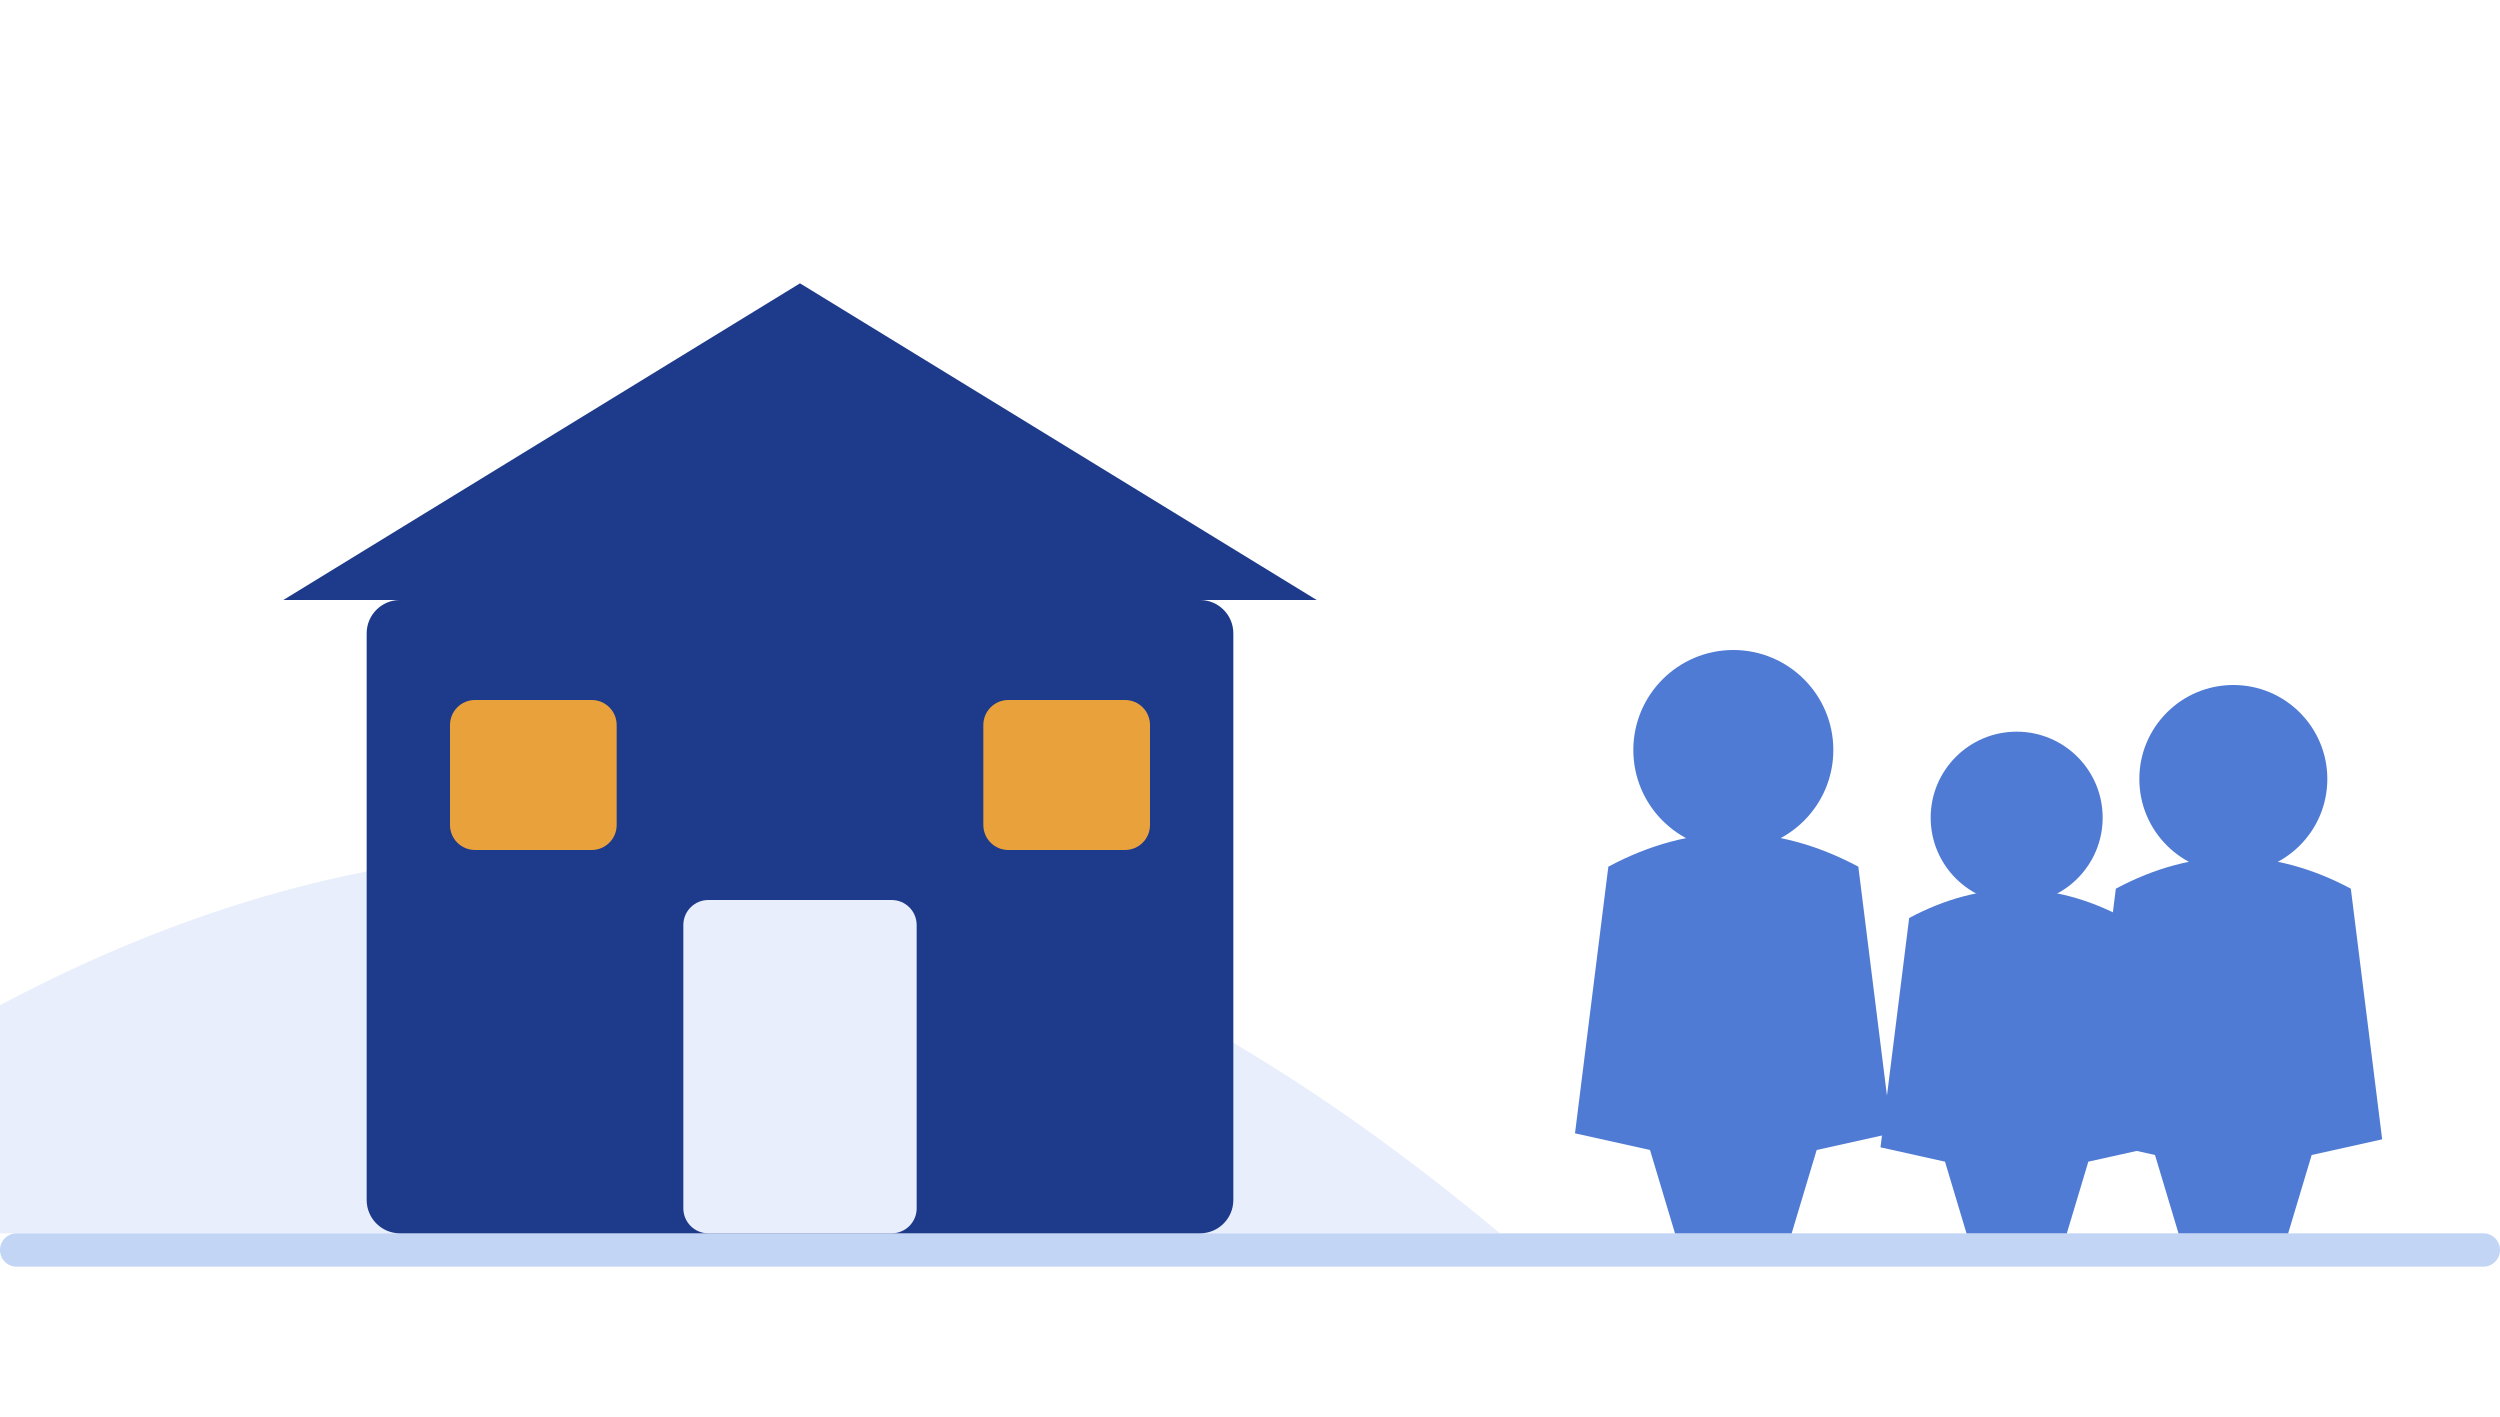
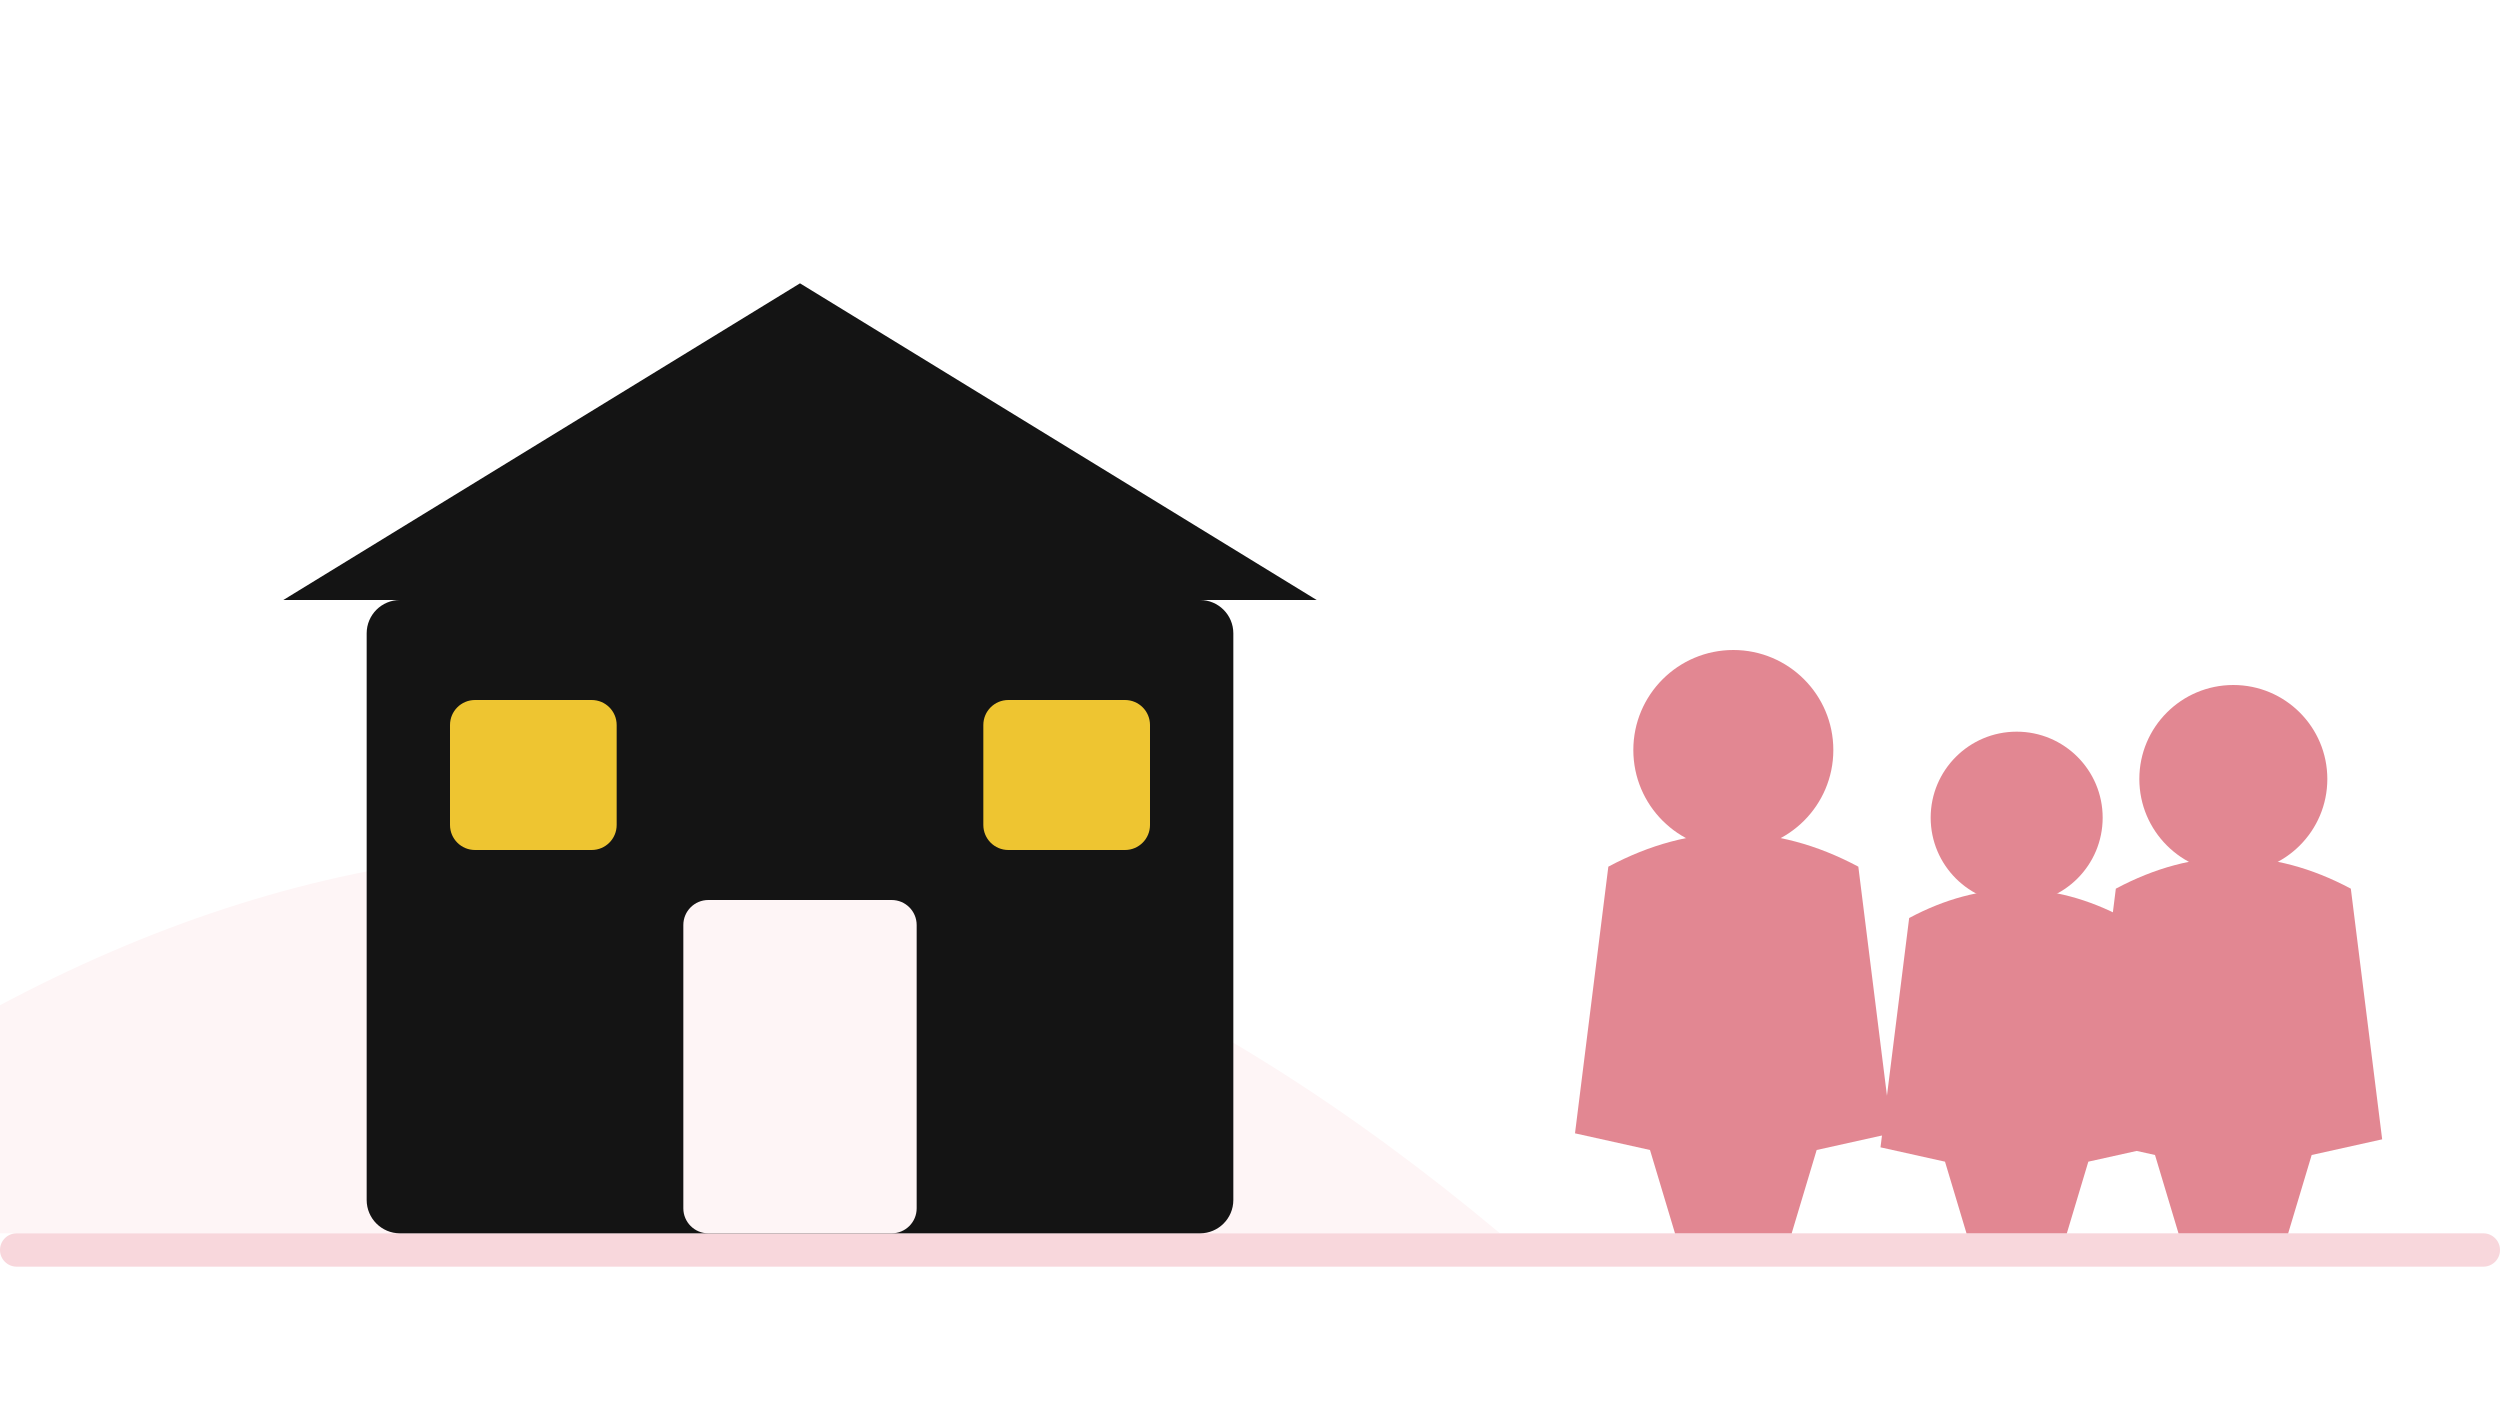
<svg xmlns="http://www.w3.org/2000/svg" viewBox="0 0 300 170" width="300" height="170" fill="none" role="img" aria-hidden="true">
-   <path d="M-40 148 Q 70 56 180 148Z" fill="#e8eefb" />
-   <rect x="0" y="148" width="300" height="4" rx="2" fill="#c3d5f5" />
-   <g transform="translate(96 148)" fill="#1e3a8a">
+   <path d="M-40 148 Q 70 56 180 148Z" fill="#FEF5F6" />
+   <rect x="0" y="148" width="300" height="4" rx="2" fill="#F8D7DC" />
+   <g transform="translate(96 148)" fill="#141414">
    <rect x="-52" y="-76" width="104" height="76" rx="4" />
    <path d="M-62 -76 l62 -38 l62 38Z" />
-     <rect x="-14" y="-40" width="28" height="40" rx="3" fill="#e8eefb" />
-     <rect x="-42" y="-64" width="20" height="18" rx="3" fill="#e9a23b" />
-     <rect x="22" y="-64" width="20" height="18" rx="3" fill="#e9a23b" />
+     <rect x="-14" y="-40" width="28" height="40" rx="3" fill="#FEF5F6" />
+     <rect x="-42" y="-64" width="20" height="18" rx="3" fill="#EEC531" />
+     <rect x="22" y="-64" width="20" height="18" rx="3" fill="#EEC531" />
  </g>
-   <g transform="translate(208 148) scale(1)" fill="#4f7bd4">
+   <g transform="translate(208 148) scale(1)" fill="#E28792">
    <circle cx="0" cy="-58" r="12" />
    <path d="M-15 -44 q15 -8 30 0 l4 32 -9 2 -3 10 -14 0 -3 -10 -9 -2Z" />
  </g>
-   <g transform="translate(242 148) scale(0.86)" fill="#4f7bd4">
+   <g transform="translate(242 148) scale(0.86)" fill="#E28792">
    <circle cx="0" cy="-58" r="12" />
    <path d="M-15 -44 q15 -8 30 0 l4 32 -9 2 -3 10 -14 0 -3 -10 -9 -2Z" />
  </g>
-   <g transform="translate(268 148) scale(0.94)" fill="#4f7bd4">
+   <g transform="translate(268 148) scale(0.94)" fill="#E28792">
    <circle cx="0" cy="-58" r="12" />
    <path d="M-15 -44 q15 -8 30 0 l4 32 -9 2 -3 10 -14 0 -3 -10 -9 -2Z" />
  </g>
</svg>
